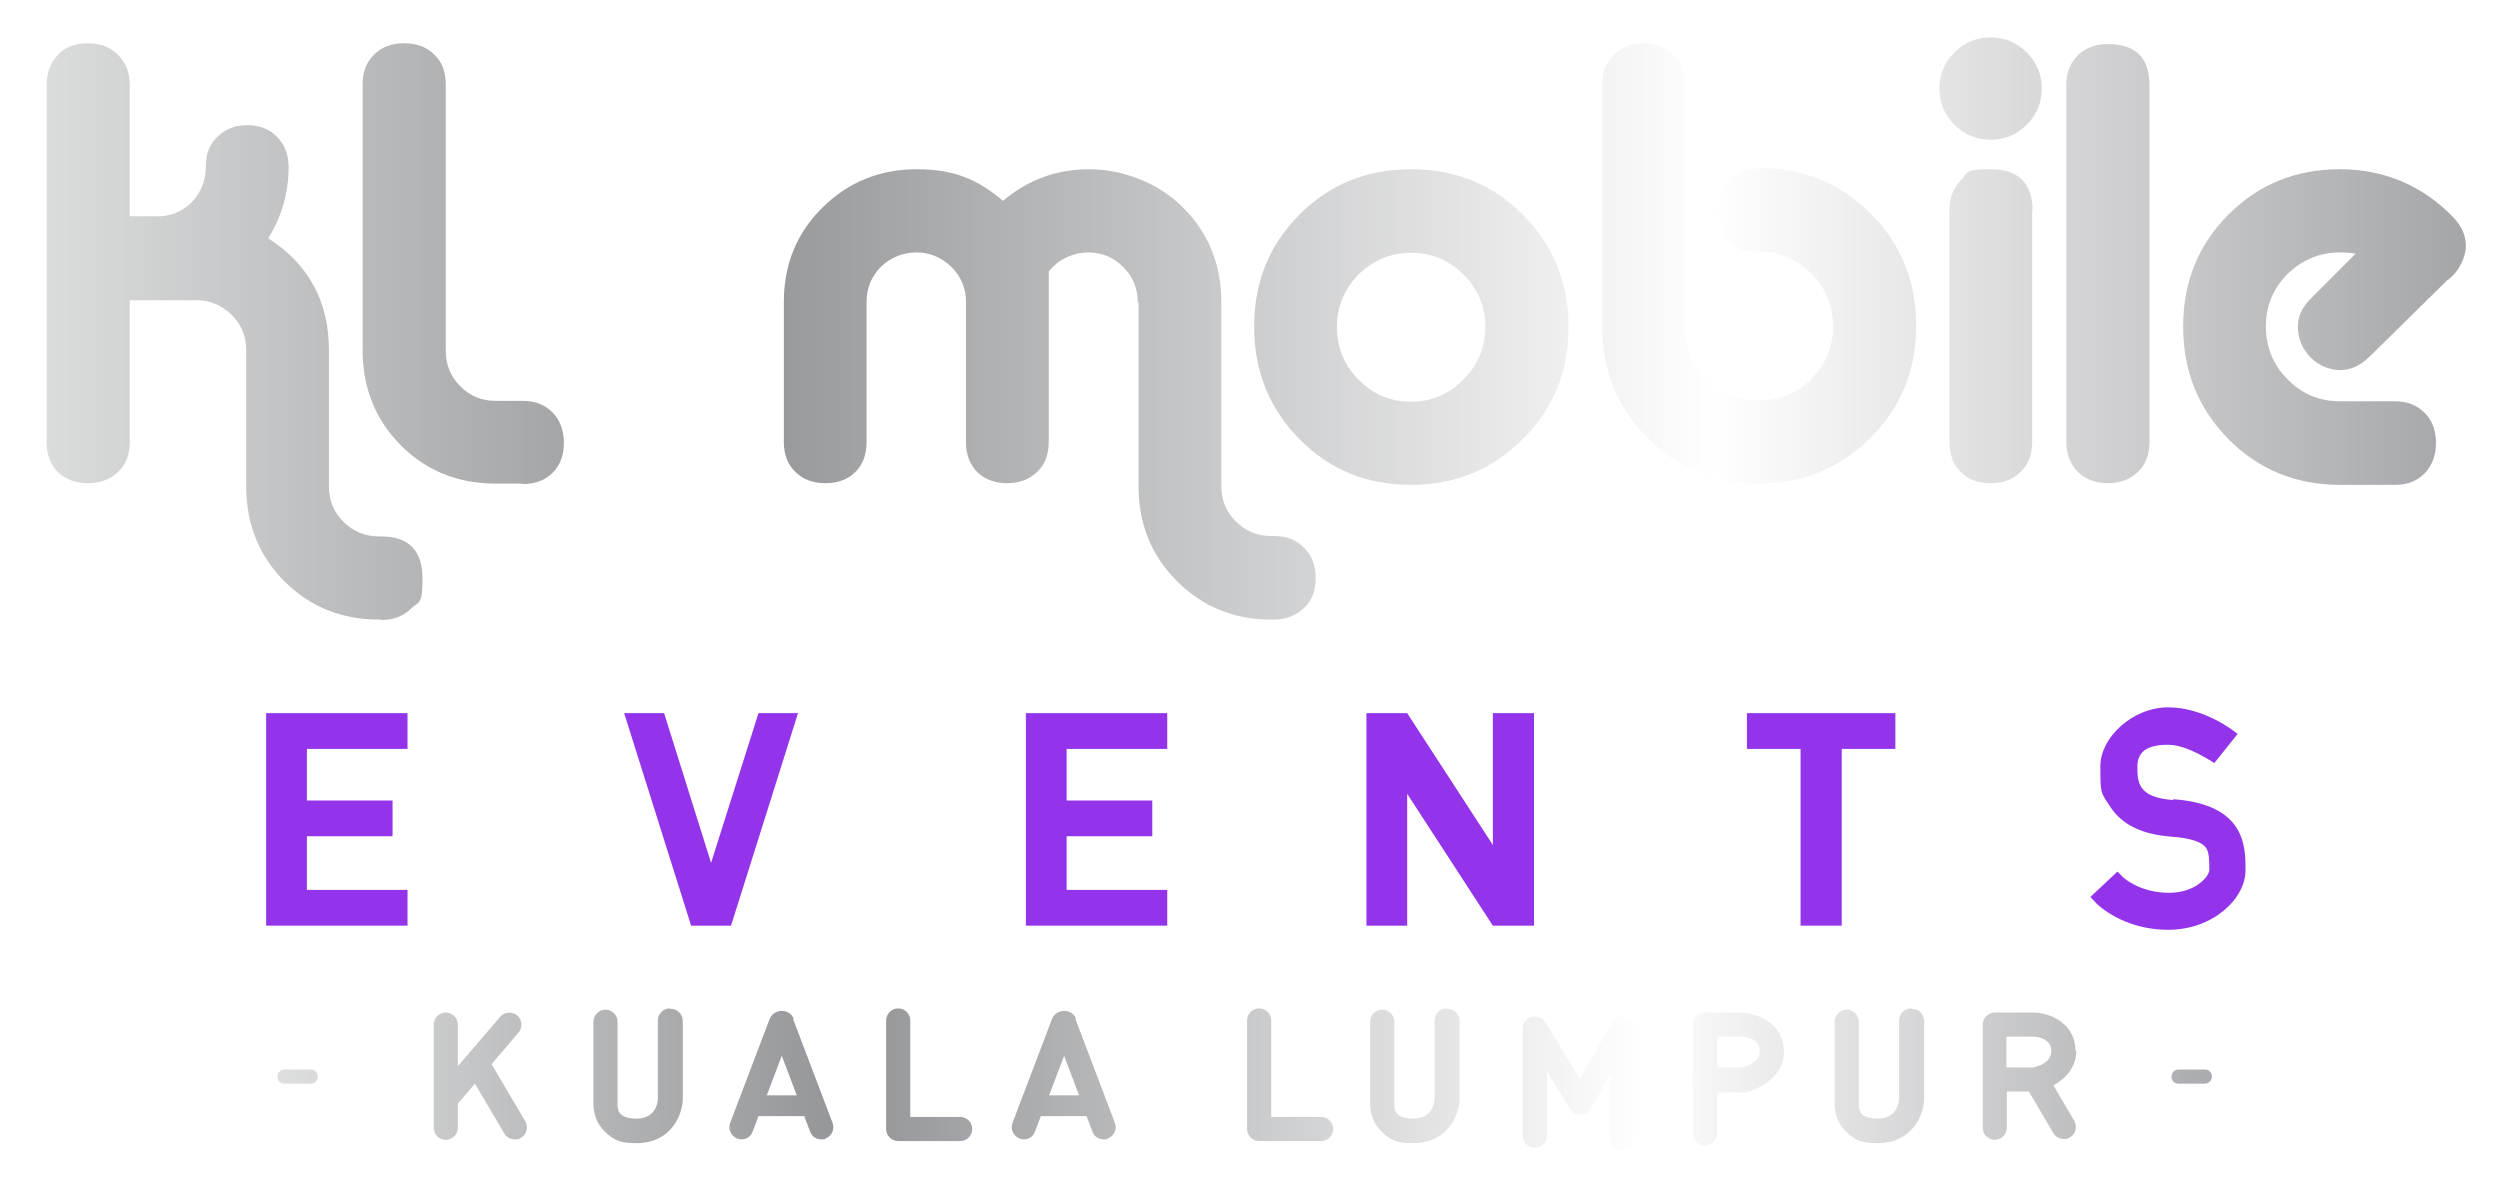
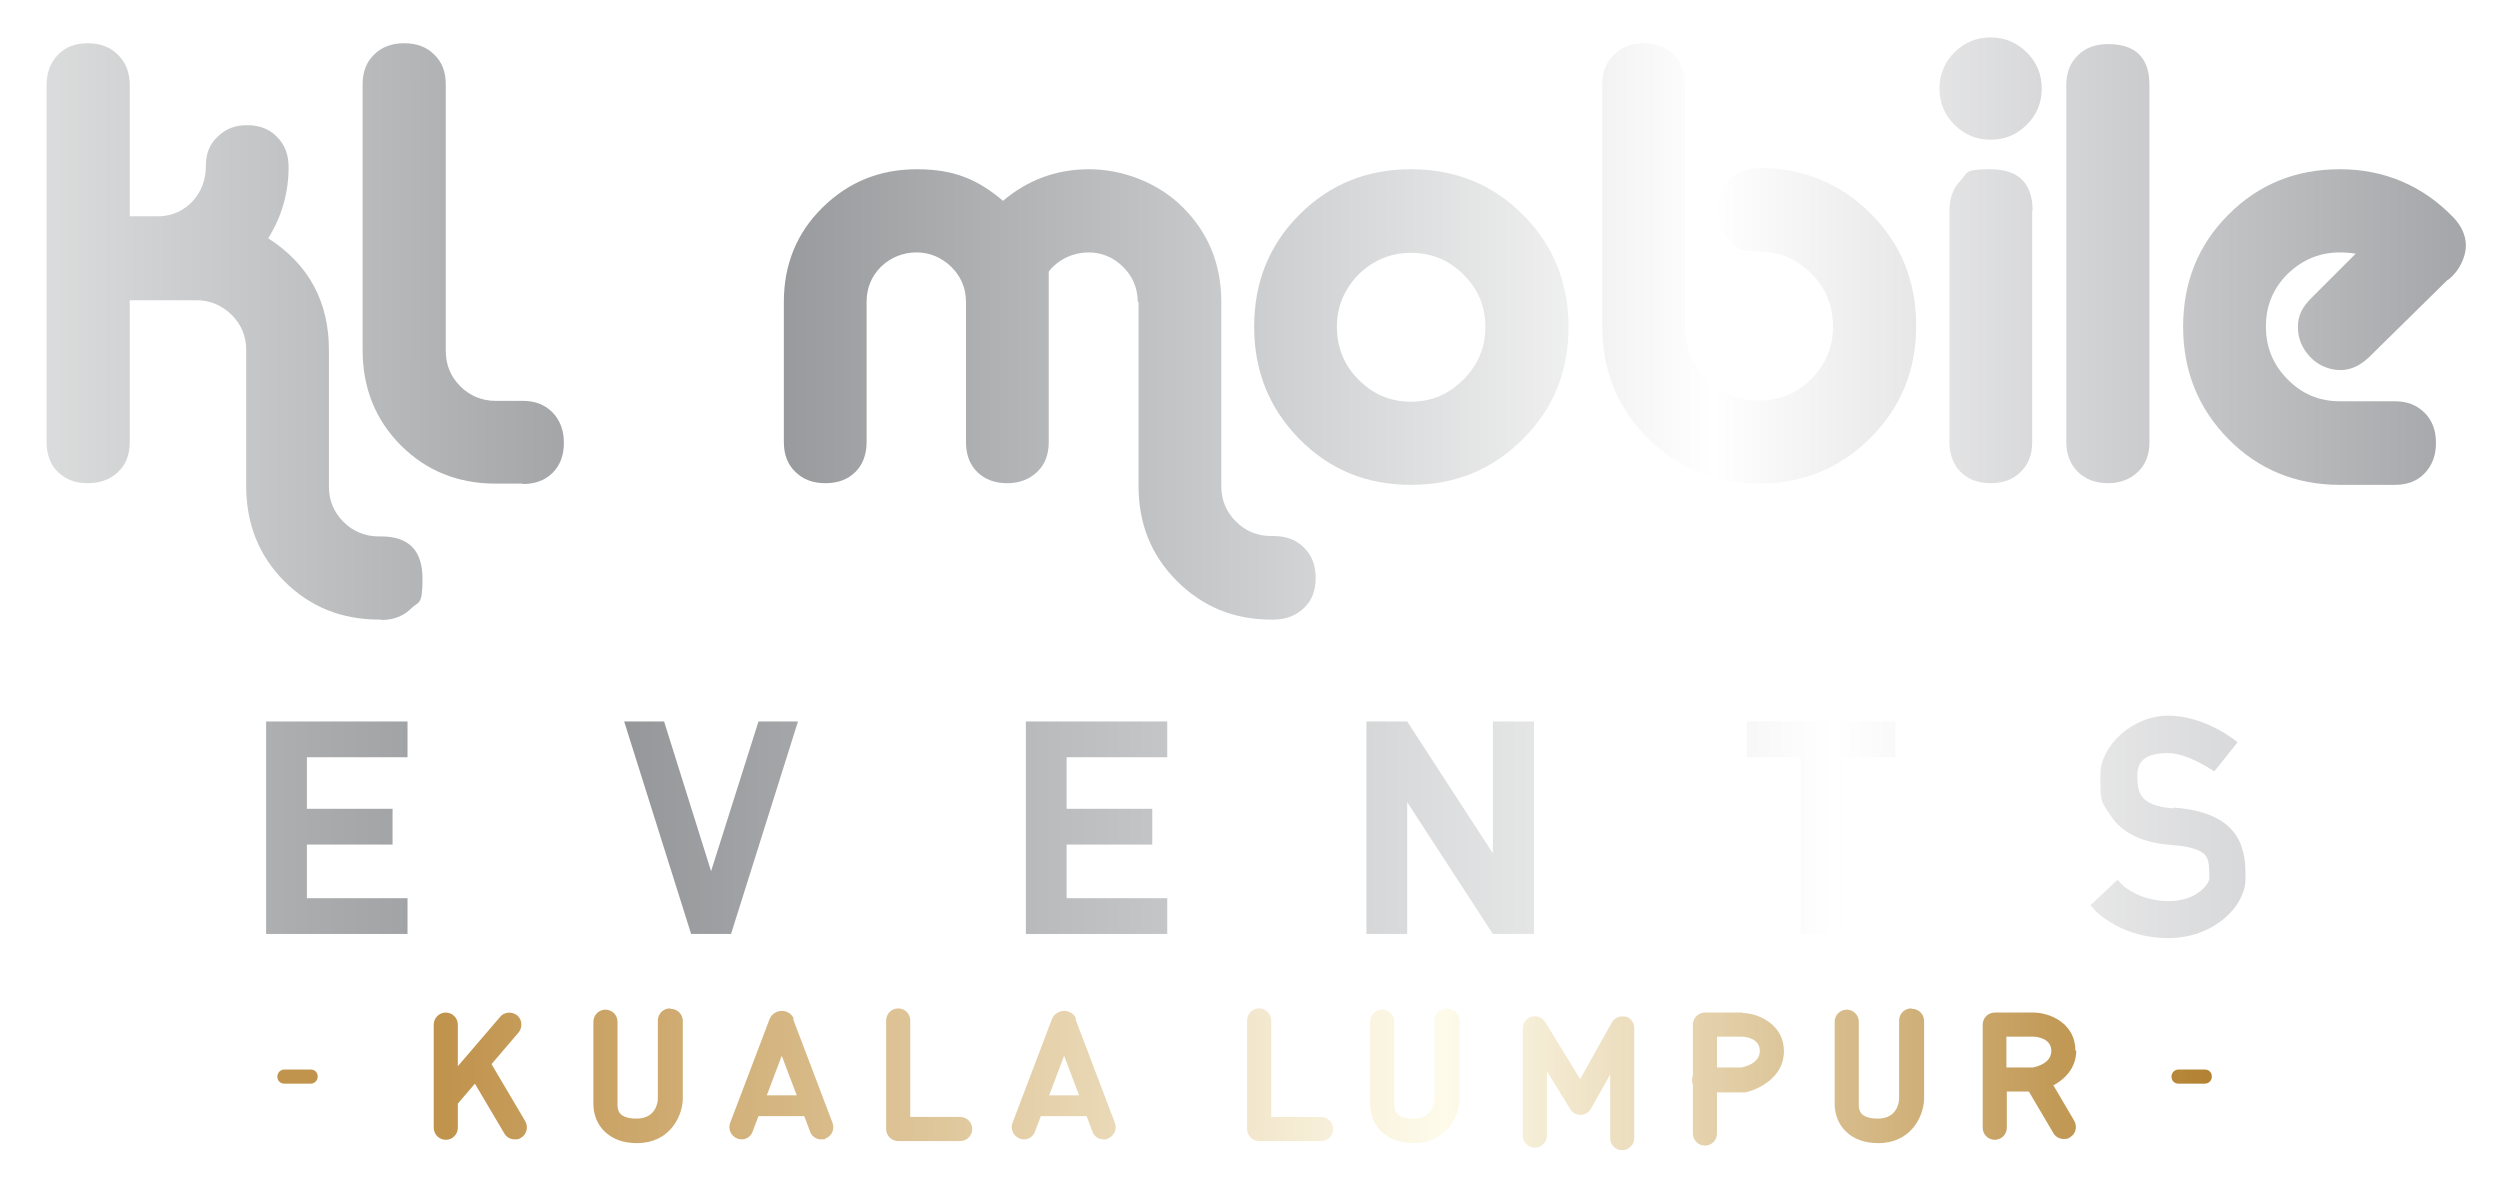
<svg xmlns="http://www.w3.org/2000/svg" xmlns:xlink="http://www.w3.org/1999/xlink" id="Layer_1" version="1.1" viewBox="0 0 601.2 284.1">
  <defs>
    <style>
      .st0 {
        fill: url(#linear-gradient2);
      }

      .st1 {
        fill: url(#linear-gradient1);
      }

      .st2 {
        fill: url(#linear-gradient9);
      }

      .st3 {
        fill: url(#linear-gradient3);
      }

      .st4 {
        fill: url(#linear-gradient6);
      }

      .st5 {
        fill: url(#linear-gradient8);
      }

      .st6 {
        fill: url(#linear-gradient7);
      }

      .st7 {
        fill: url(#linear-gradient5);
      }

      .st8 {
        fill: url(#linear-gradient4);
      }

      .st9 {
        fill: url(#linear-gradient18);
      }

      .st10 {
        fill: url(#linear-gradient13);
      }

      .st11 {
        fill: url(#linear-gradient12);
      }

      .st12 {
        fill: url(#linear-gradient15);
      }

      .st13 {
        fill: url(#linear-gradient16);
      }

      .st14 {
        fill: url(#linear-gradient11);
      }

      .st15 {
        fill: url(#linear-gradient10);
      }

      .st16 {
        fill: url(#linear-gradient17);
      }

      .st17 {
        fill: url(#linear-gradient14);
      }

      .st18 {
        fill: url(#linear-gradient19);
      }

      .st19 {
-         fill: url(#linear-gradient);
+         fill: url(#linear-gradient23);
      }

      .st20 {
-         fill: #9333ea;
+         fill: url(#linear-gradient22);
+       }
+ 
+       .st21 {
+         fill: url(#linear-gradient24);
+       }
+ 
+       .st22 {
+         fill: url(#linear-gradient25);
+       }
+ 
+       .st23 {
+         fill: url(#linear-gradient21);
+       }
+ 
+       .st24 {
+         fill: url(#linear-gradient20);
+       }
+ 
+       .st25 {
+         fill: url(#linear-gradient26);
+       }
+ 
+       .st26 {
+         fill: url(#linear-gradient);
      }
    </style>
-     <linearGradient id="linear-gradient" x1="60.5" y1="27.1" x2="538.2" y2="27.1" gradientTransform="translate(0 286) scale(1 -1)" gradientUnits="userSpaceOnUse">
+     <linearGradient id="linear-gradient" x1="60.5" y1="258.9" x2="538.2" y2="258.9" gradientUnits="userSpaceOnUse">
+       <stop offset=".1" stop-color="#c1944e" />
+       <stop offset=".6" stop-color="#fefbeb" />
+       <stop offset="1" stop-color="#b07d2b" />
+     </linearGradient>
+     <linearGradient id="linear-gradient1" x1="60.5" y1="258.8" x2="538.2" y2="258.8" xlink:href="#linear-gradient" />
+     <linearGradient id="linear-gradient2" x1="60.5" y1="258.5" x2="538.2" y2="258.5" xlink:href="#linear-gradient" />
+     <linearGradient id="linear-gradient3" x1="60.5" x2="538.2" xlink:href="#linear-gradient" />
+     <linearGradient id="linear-gradient4" x1="60.5" y1="258.7" x2="538.2" y2="258.7" xlink:href="#linear-gradient" />
+     <linearGradient id="linear-gradient5" x1="60.5" y1="258.7" x2="538.2" y2="258.7" xlink:href="#linear-gradient" />
+     <linearGradient id="linear-gradient6" x1="60.5" y1="258.7" x2="538.2" y2="258.7" xlink:href="#linear-gradient" />
+     <linearGradient id="linear-gradient7" x1="60.5" y1="258.4" x2="538.2" y2="258.4" xlink:href="#linear-gradient" />
+     <linearGradient id="linear-gradient8" x1="60.5" y1="258.5" x2="538.2" y2="258.5" xlink:href="#linear-gradient" />
+     <linearGradient id="linear-gradient9" x1="60.5" y1="258.4" x2="538.2" y2="258.4" xlink:href="#linear-gradient" />
+     <linearGradient id="linear-gradient10" x1="60.5" y1="258.8" x2="538.2" y2="258.8" xlink:href="#linear-gradient" />
+     <linearGradient id="linear-gradient11" x1="60.5" y1="259.4" x2="538.2" y2="259.4" xlink:href="#linear-gradient" />
+     <linearGradient id="linear-gradient12" x1="60.5" y1="260.5" x2="538.2" y2="260.5" xlink:href="#linear-gradient" />
+     <linearGradient id="linear-gradient13" x1="-83" y1="199" x2="665.6" y2="199" gradientUnits="userSpaceOnUse">
      <stop offset="0" stop-color="#e1e2e2" />
      <stop offset=".3" stop-color="#929497" />
      <stop offset=".7" stop-color="#fff" />
      <stop offset="1" stop-color="#a6a7aa" />
    </linearGradient>
-     <linearGradient id="linear-gradient1" x1="60.5" y1="27.2" x2="538.2" y2="27.2" xlink:href="#linear-gradient" />
-     <linearGradient id="linear-gradient2" x1="60.5" y1="27.4" x2="538.2" y2="27.4" xlink:href="#linear-gradient" />
-     <linearGradient id="linear-gradient3" y1="27.3" y2="27.3" xlink:href="#linear-gradient" />
-     <linearGradient id="linear-gradient4" y1="27.3" y2="27.3" xlink:href="#linear-gradient" />
-     <linearGradient id="linear-gradient5" y1="27.3" y2="27.3" xlink:href="#linear-gradient" />
-     <linearGradient id="linear-gradient6" y1="27.5" y2="27.5" xlink:href="#linear-gradient" />
-     <linearGradient id="linear-gradient7" x1="60.5" y1="27.4" x2="538.2" y2="27.4" xlink:href="#linear-gradient" />
-     <linearGradient id="linear-gradient8" y1="27.5" y2="27.5" xlink:href="#linear-gradient" />
-     <linearGradient id="linear-gradient9" y1="27.2" y2="27.2" xlink:href="#linear-gradient" />
-     <linearGradient id="linear-gradient10" y1="26.5" y2="26.5" xlink:href="#linear-gradient" />
-     <linearGradient id="linear-gradient11" y1="25.5" y2="25.5" xlink:href="#linear-gradient" />
-     <linearGradient id="linear-gradient12" x1="-2.7" y1="206.2" x2="589.8" y2="206.2" xlink:href="#linear-gradient" />
-     <linearGradient id="linear-gradient13" x1="-2.7" y1="222.6" x2="589.8" y2="222.6" gradientTransform="translate(0 286) scale(1 -1)" gradientUnits="userSpaceOnUse">
-       <stop offset="0" stop-color="#e1e2e2" />
-       <stop offset=".3" stop-color="#929497" />
-       <stop offset=".7" stop-color="#fff" />
-       <stop offset="1" stop-color="#a6a7aa" />
-     </linearGradient>
-     <linearGradient id="linear-gradient14" x1="-2.7" y1="191.2" x2="589.8" y2="191.2" gradientTransform="translate(0 286) scale(1 -1)" gradientUnits="userSpaceOnUse">
-       <stop offset="0" stop-color="#e1e2e2" />
-       <stop offset=".3" stop-color="#929497" />
-       <stop offset=".7" stop-color="#fff" />
-       <stop offset="1" stop-color="#a6a7aa" />
-     </linearGradient>
-     <linearGradient id="linear-gradient15" x1="-2.7" y1="207.4" x2="589.8" y2="207.4" gradientTransform="translate(0 286) scale(1 -1)" gradientUnits="userSpaceOnUse">
-       <stop offset="0" stop-color="#e1e2e2" />
-       <stop offset=".3" stop-color="#929497" />
-       <stop offset=".7" stop-color="#fff" />
-       <stop offset="1" stop-color="#a6a7aa" />
-     </linearGradient>
-     <linearGradient id="linear-gradient16" x1="-2.7" y1="222.6" x2="589.8" y2="222.6" gradientTransform="translate(0 286) scale(1 -1)" gradientUnits="userSpaceOnUse">
-       <stop offset="0" stop-color="#e1e2e2" />
-       <stop offset=".3" stop-color="#929497" />
-       <stop offset=".7" stop-color="#fff" />
-       <stop offset="1" stop-color="#a6a7aa" />
-     </linearGradient>
-     <linearGradient id="linear-gradient17" x1="-2.7" y1="223.4" x2="589.8" y2="223.4" gradientTransform="translate(0 286) scale(1 -1)" gradientUnits="userSpaceOnUse">
-       <stop offset="0" stop-color="#e1e2e2" />
-       <stop offset=".3" stop-color="#929497" />
-       <stop offset=".7" stop-color="#fff" />
-       <stop offset="1" stop-color="#a6a7aa" />
-     </linearGradient>
-     <linearGradient id="linear-gradient18" x1="-2.7" y1="222.6" x2="589.8" y2="222.6" gradientTransform="translate(0 286) scale(1 -1)" gradientUnits="userSpaceOnUse">
-       <stop offset="0" stop-color="#e1e2e2" />
-       <stop offset=".3" stop-color="#929497" />
-       <stop offset=".7" stop-color="#fff" />
-       <stop offset="1" stop-color="#a6a7aa" />
-     </linearGradient>
-     <linearGradient id="linear-gradient19" x1="-2.7" y1="207.3" x2="589.8" y2="207.3" gradientTransform="translate(0 286) scale(1 -1)" gradientUnits="userSpaceOnUse">
-       <stop offset="0" stop-color="#e1e2e2" />
-       <stop offset=".3" stop-color="#929497" />
-       <stop offset=".7" stop-color="#fff" />
-       <stop offset="1" stop-color="#a6a7aa" />
-     </linearGradient>
+     <linearGradient id="linear-gradient14" x1="-83" x2="665.6" xlink:href="#linear-gradient13" />
+     <linearGradient id="linear-gradient15" x1="-83" x2="665.6" xlink:href="#linear-gradient13" />
+     <linearGradient id="linear-gradient16" x1="-83" x2="665.6" xlink:href="#linear-gradient13" />
+     <linearGradient id="linear-gradient17" x1="-83" x2="665.6" xlink:href="#linear-gradient13" />
+     <linearGradient id="linear-gradient18" x1="-83" y1="199" x2="665.6" y2="199" xlink:href="#linear-gradient13" />
+     <linearGradient id="linear-gradient19" x1="-2.7" y1="79.7" x2="589.8" y2="79.7" xlink:href="#linear-gradient13" />
+     <linearGradient id="linear-gradient20" x1="-2.7" y1="63.3" x2="589.8" y2="63.3" xlink:href="#linear-gradient13" />
+     <linearGradient id="linear-gradient21" x1="-2.7" y1="94.9" x2="589.8" y2="94.9" xlink:href="#linear-gradient13" />
+     <linearGradient id="linear-gradient22" x1="-2.7" y1="78.7" x2="589.8" y2="78.7" xlink:href="#linear-gradient13" />
+     <linearGradient id="linear-gradient23" x1="-2.7" y1="63.3" x2="589.8" y2="63.3" xlink:href="#linear-gradient13" />
+     <linearGradient id="linear-gradient24" x1="-2.7" y1="62.6" x2="589.8" y2="62.6" xlink:href="#linear-gradient13" />
+     <linearGradient id="linear-gradient25" x1="-2.7" y1="63.5" x2="589.8" y2="63.5" xlink:href="#linear-gradient13" />
+     <linearGradient id="linear-gradient26" x1="-2.7" y1="78.7" x2="589.8" y2="78.7" xlink:href="#linear-gradient13" />
  </defs>
  <g>
-     <path class="st19" d="M74.7,257.2h-6.3c-.9,0-1.7.7-1.7,1.7s.7,1.7,1.7,1.7h6.3c.9,0,1.7-.7,1.7-1.7s-.7-1.7-1.7-1.7Z" />
-     <path class="st1" d="M118.2,255.9l6.5-7.6c1-1.2.9-3.1-.3-4.1-1.2-1-3.1-.9-4.1.3l-10.2,11.9v-10c0-1.6-1.3-2.9-2.9-2.9s-2.9,1.3-2.9,2.9v24.8c0,1.6,1.3,2.9,2.9,2.9s2.9-1.3,2.9-2.9v-5.8l4.1-4.8,7.1,12c.5.9,1.5,1.4,2.5,1.4s1-.1,1.5-.4c1.4-.8,1.8-2.6,1-4l-8.1-13.7h0Z" />
-     <path class="st0" d="M190.9,245c-.5-1.2-1.6-1.9-2.9-1.9s-2.4.7-2.9,1.9l-9.5,25c-.6,1.5.2,3.2,1.7,3.8.3.1.7.2,1,.2,1.2,0,2.3-.7,2.7-1.9l1.4-3.7h11l1.4,3.7c.4,1.2,1.5,1.9,2.7,1.9s.7,0,1-.2c1.5-.6,2.3-2.2,1.7-3.8l-9.5-25h.2ZM184.4,263.4l3.6-9.5,3.6,9.5h-7.2Z" />
-     <path class="st19" d="M530.2,257.2h-6.3c-.9,0-1.7.7-1.7,1.7s.7,1.7,1.7,1.7h6.3c.9,0,1.7-.7,1.7-1.7s-.7-1.7-1.7-1.7Z" />
-     <path class="st3" d="M161.1,242.5c-1.6,0-2.9,1.3-2.9,2.9v18.8c0,1.2-.7,4.8-5.1,4.8s-4.6-2.1-4.6-3.4h0v-19.9c0-1.6-1.3-2.9-2.9-2.9s-2.9,1.3-2.9,2.9v19.8c0,.6,0,3.9,2.6,6.5s4.5,2.9,7.9,2.9c7.7,0,10.8-6.2,11-10.4v-19c0-1.6-1.3-2.9-2.9-2.9h-.2Z" />
-     <path class="st8" d="M347.9,242.5c-1.6,0-2.9,1.3-2.9,2.9v18.8c0,1.2-.7,4.8-5.1,4.8s-4.6-2.1-4.6-3.4h0v-19.9c0-1.6-1.3-2.9-2.9-2.9s-2.9,1.3-2.9,2.9v19.8c0,.6,0,3.9,2.6,6.5s4.5,2.9,7.9,2.9c7.7,0,10.8-6.2,11-10.4v-19c0-1.6-1.3-2.9-2.9-2.9h-.2Z" />
-     <path class="st7" d="M459.6,242.5c-1.6,0-2.9,1.3-2.9,2.9v18.8c0,1.2-.7,4.8-5.1,4.8s-4.6-2.1-4.6-3.4h0v-19.9c0-1.6-1.3-2.9-2.9-2.9s-2.9,1.3-2.9,2.9v19.8c0,.6,0,3.9,2.6,6.5s4.5,2.9,7.9,2.9c7.7,0,10.8-6.2,11-10.4v-19c0-1.6-1.3-2.9-2.9-2.9h-.2Z" />
-     <path class="st4" d="M230.9,268.6h-12v-23.2c0-1.6-1.3-2.9-2.9-2.9s-2.9,1.3-2.9,2.9v26.1c0,1.6,1.3,2.9,2.9,2.9h14.9c1.6,0,2.9-1.3,2.9-2.9s-1.3-2.9-2.9-2.9Z" />
-     <path class="st6" d="M258.8,245c-.5-1.2-1.6-1.9-2.9-1.9s-2.4.7-2.9,1.9l-9.5,25c-.6,1.5.2,3.2,1.7,3.8.3.1.7.2,1,.2,1.2,0,2.3-.7,2.7-1.9l1.4-3.7h11l1.4,3.7c.4,1.2,1.5,1.9,2.7,1.9s.7,0,1-.2c1.5-.6,2.3-2.2,1.7-3.8l-9.5-25h.2ZM252.3,263.4l3.6-9.5,3.6,9.5h-7.2Z" />
-     <path class="st5" d="M317.7,268.6h-12v-23.2c0-1.6-1.3-2.9-2.9-2.9s-2.9,1.3-2.9,2.9v26.1c0,1.6,1.3,2.9,2.9,2.9h14.9c1.6,0,2.9-1.3,2.9-2.9s-1.3-2.9-2.9-2.9Z" />
-     <path class="st2" d="M499.1,252.7c0-6.5-5.9-9.1-9.9-9.2h-9.5c-1.6,0-2.9,1.3-2.9,2.9v24.8c0,1.6,1.3,2.9,2.9,2.9s2.9-1.3,2.9-2.9v-8.7h5.3l5.9,10c.5.9,1.5,1.4,2.5,1.4s1-.1,1.5-.4c1.4-.8,1.8-2.6,1-4l-5-8.5c2.8-1.5,5.5-4.2,5.5-8.4h-.2ZM482.5,249.3h6.5c.8,0,4.3.4,4.3,3.4s-3.5,3.8-4.4,4h-6.4v-7.4h0Z" />
-     <path class="st15" d="M419.1,243.5h-9.1c-1.6,0-2.9,1.3-2.9,2.9v12.3c-.1.3-.2.6-.2,1s0,.7.2,1v11.9c0,1.6,1.3,2.9,2.9,2.9s2.9-1.3,2.9-2.9v-9.9h6.8c3.2-.7,9.3-3.6,9.3-9.9s-5.9-9.1-9.9-9.2h0ZM418.8,256.7h-5.9v-7.4h6c.8,0,4.3.4,4.3,3.4s-3.5,3.8-4.4,4Z" />
-     <path class="st14" d="M390.9,244.5c-1.3-.3-2.6.2-3.3,1.4l-7.6,13.6-8.4-13.7c-.7-1.1-2-1.6-3.3-1.3-1.3.4-2.1,1.5-2.1,2.8v25.8c0,1.6,1.3,2.9,2.9,2.9s2.9-1.3,2.9-2.9v-15.5l5.6,9.1c.5.9,1.5,1.4,2.5,1.4h0c1,0,2-.6,2.5-1.5l4.6-8.2v15.3c0,1.6,1.3,2.9,2.9,2.9s2.9-1.3,2.9-2.9v-26.5c0-1.3-.9-2.5-2.2-2.8h.1Z" />
+     <path class="st26" d="M74.7,257.2h-6.3c-.9,0-1.7.7-1.7,1.7s.7,1.7,1.7,1.7h6.3c.9,0,1.7-.7,1.7-1.7s-.7-1.7-1.7-1.7Z" />
+     <path class="st1" d="M118.2,255.9l6.5-7.6c1-1.2.9-3.1-.3-4.1-1.2-1-3.1-.9-4.1.3l-10.2,11.9v-10c0-1.6-1.3-2.9-2.9-2.9s-2.9,1.3-2.9,2.9v24.8c0,1.6,1.3,2.9,2.9,2.9s2.9-1.3,2.9-2.9v-5.8l4.1-4.8,7.1,12c.5.9,1.5,1.4,2.5,1.4s1-.1,1.5-.4c1.4-.8,1.8-2.6,1-4l-8.1-13.7Z" />
+     <path class="st0" d="M190.9,245c-.5-1.2-1.6-1.9-2.9-1.9-1.2,0-2.4.7-2.9,1.9l-9.5,25c-.6,1.5.2,3.2,1.7,3.8.3.1.7.2,1,.2,1.2,0,2.3-.7,2.7-1.9l1.4-3.7h11l1.4,3.7c.4,1.2,1.5,1.9,2.7,1.9s.7,0,1-.2c1.5-.6,2.3-2.2,1.7-3.8l-9.5-25ZM184.4,263.4l3.6-9.5,3.6,9.5h-7.2Z" />
+     <path class="st3" d="M530.2,257.2h-6.3c-.9,0-1.7.7-1.7,1.7s.7,1.7,1.7,1.7h6.3c.9,0,1.7-.7,1.7-1.7s-.7-1.7-1.7-1.7Z" />
+     <path class="st8" d="M161.1,242.5c-1.6,0-2.9,1.3-2.9,2.9v18.8c0,1.2-.7,4.8-5.1,4.8s-4.6-2.1-4.6-3.4h0v-19.9c0-1.6-1.3-2.9-2.9-2.9s-2.9,1.3-2.9,2.9v19.8c0,.6,0,3.9,2.6,6.5,1.9,1.9,4.5,2.9,7.9,2.9,7.7,0,10.8-6.2,11-10.4v-19c0-1.6-1.3-2.9-2.9-2.9Z" />
+     <path class="st7" d="M347.9,242.5c-1.6,0-2.9,1.3-2.9,2.9v18.8c0,1.2-.7,4.8-5.1,4.8s-4.6-2.1-4.6-3.4h0v-19.9c0-1.6-1.3-2.9-2.9-2.9s-2.9,1.3-2.9,2.9v19.8c0,.6,0,3.9,2.6,6.5,1.9,1.9,4.5,2.9,7.9,2.9,7.7,0,10.8-6.2,11-10.4v-19c0-1.6-1.3-2.9-2.9-2.9Z" />
+     <path class="st4" d="M459.6,242.5c-1.6,0-2.9,1.3-2.9,2.9v18.8c0,1.2-.7,4.8-5.1,4.8s-4.6-2.1-4.6-3.4h0v-19.9c0-1.6-1.3-2.9-2.9-2.9s-2.9,1.3-2.9,2.9v19.8c0,.6,0,3.9,2.6,6.5,1.9,1.9,4.5,2.9,7.9,2.9,7.7,0,10.8-6.2,11-10.4v-19c0-1.6-1.3-2.9-2.9-2.9Z" />
+     <path class="st6" d="M230.9,268.6h-12v-23.2c0-1.6-1.3-2.9-2.9-2.9s-2.9,1.3-2.9,2.9v26.1c0,1.6,1.3,2.9,2.9,2.9h14.9c1.6,0,2.9-1.3,2.9-2.9s-1.3-2.9-2.9-2.9Z" />
+     <path class="st5" d="M258.8,245c-.5-1.2-1.6-1.9-2.9-1.9-1.2,0-2.4.7-2.9,1.9l-9.5,25c-.6,1.5.2,3.2,1.7,3.8.3.1.7.2,1,.2,1.2,0,2.3-.7,2.7-1.9l1.4-3.7h11l1.4,3.7c.4,1.2,1.5,1.9,2.7,1.9s.7,0,1-.2c1.5-.6,2.3-2.2,1.7-3.8l-9.5-25ZM252.3,263.4l3.6-9.5,3.6,9.5h-7.2Z" />
+     <path class="st2" d="M317.7,268.6h-12v-23.2c0-1.6-1.3-2.9-2.9-2.9s-2.9,1.3-2.9,2.9v26.1c0,1.6,1.3,2.9,2.9,2.9h14.9c1.6,0,2.9-1.3,2.9-2.9s-1.3-2.9-2.9-2.9Z" />
+     <path class="st15" d="M499.1,252.7c0-6.5-5.9-9.1-9.9-9.2h-9.1c0,0-.2,0-.2,0,0,0-.2,0-.2,0-1.6,0-2.9,1.3-2.9,2.9v24.8c0,1.6,1.3,2.9,2.9,2.9s2.9-1.3,2.9-2.9v-8.7h5.3l5.9,10c.5.9,1.5,1.4,2.5,1.4s1-.1,1.5-.4c1.4-.8,1.8-2.6,1-4l-5-8.5c2.8-1.5,5.5-4.2,5.5-8.4ZM482.5,249.3h6.5c.8,0,4.3.4,4.3,3.4s-3.5,3.8-4.4,4h-6.4v-7.4Z" />
+     <path class="st14" d="M419.1,243.5h-9.1c-1.6,0-2.9,1.3-2.9,2.9v12.3c-.1.3-.2.6-.2,1s0,.7.2,1v11.9c0,1.6,1.3,2.9,2.9,2.9s2.9-1.3,2.9-2.9v-9.9h6.8c3.2-.7,9.3-3.6,9.3-9.9s-5.9-9.1-9.9-9.2ZM418.8,256.7h-5.9v-7.4h6c.8,0,4.3.4,4.3,3.4s-3.5,3.8-4.4,4Z" />
+     <path class="st11" d="M390.9,244.5c-1.3-.3-2.6.2-3.3,1.4l-7.6,13.6-8.4-13.7c-.7-1.1-2-1.6-3.3-1.3-1.3.4-2.1,1.5-2.1,2.8v25.8c0,1.6,1.3,2.9,2.9,2.9s2.9-1.3,2.9-2.9v-15.5l5.6,9.1c.5.9,1.5,1.4,2.5,1.4h0c1,0,2-.6,2.5-1.5l4.6-8.2v15.3c0,1.6,1.3,2.9,2.9,2.9s2.9-1.3,2.9-2.9v-26.5c0-1.3-.9-2.5-2.2-2.8Z" />
  </g>
  <g>
-     <polygon class="st20" points="171 207.5 159.7 171.5 150.1 171.5 166.2 222.6 166.3 222.6 175.8 222.6 175.8 222.6 191.9 171.5 182.4 171.5 171 207.5" />
-     <polygon class="st20" points="66.5 171.5 64 171.5 64 222.6 66.5 222.6 73.8 222.6 98 222.6 98 214 73.8 214 73.8 201.1 94.4 201.1 94.4 192.5 73.8 192.5 73.8 180.1 98 180.1 98 171.5 73.8 171.5 66.5 171.5" />
-     <polygon class="st20" points="249.2 171.5 246.7 171.5 246.7 222.6 249.2 222.6 256.5 222.6 280.7 222.6 280.7 214 256.5 214 256.5 201.1 277.1 201.1 277.1 192.5 256.5 192.5 256.5 180.1 280.7 180.1 280.7 171.5 256.5 171.5 249.2 171.5" />
-     <polygon class="st20" points="359 203.2 338.4 171.5 328.6 171.5 328.6 222.6 338.4 222.6 338.4 190.9 359 222.6 368.9 222.6 368.9 171.5 359 171.5 359 203.2" />
-     <polygon class="st20" points="433 171.5 420.1 171.5 420.1 180.1 433 180.1 433 222.6 442.9 222.6 442.9 180.1 455.8 180.1 455.8 171.5 442.9 171.5 433 171.5" />
-     <path class="st20" d="M522.7,192.4c-8.7-.6-8.7-4.4-8.7-8.1s2.6-5.2,7.4-5.2,11,4.4,11.1,4.4l2.8-3.5,2.8-3.5c-.8-.7-8.1-6.4-16.7-6.4s-16.3,7.3-16.3,14.1,0,6.2,2.5,10c2.8,4.2,7.7,6.5,14.6,7,4.3.3,7.3,1.2,8.3,2.7.8,1.1.8,3.2.8,5.3h0c0,1.4-3.1,5.5-9.7,5.5s-10.4-3.2-10.9-3.6l-1.5-1.5-6.5,6.1,1.5,1.6h0c.3.3,6.4,6.3,17.2,6.3s18.6-7.5,18.6-14.3v-.2c0-5.5,0-15.7-17.4-16.9v.2Z" />
+     <polygon class="st10" points="171 209.5 159.7 173.5 150.1 173.5 166.2 224.6 166.3 224.6 175.8 224.6 175.8 224.6 191.9 173.5 182.4 173.5 171 209.5" />
+     <polygon class="st17" points="66.5 173.5 64 173.5 64 224.6 66.5 224.6 73.8 224.6 98 224.6 98 216 73.8 216 73.8 203.1 94.4 203.1 94.4 194.5 73.8 194.5 73.8 182.1 98 182.1 98 173.5 73.8 173.5 66.5 173.5" />
+     <polygon class="st12" points="249.2 173.5 246.7 173.5 246.7 224.6 249.2 224.6 256.5 224.6 280.7 224.6 280.7 216 256.5 216 256.5 203.1 277.1 203.1 277.1 194.5 256.5 194.5 256.5 182.1 280.7 182.1 280.7 173.5 256.5 173.5 249.2 173.5" />
+     <polygon class="st13" points="359 205.2 338.4 173.5 328.6 173.5 328.6 224.6 338.4 224.6 338.4 192.9 359 224.6 368.9 224.6 368.9 173.5 359 173.5 359 205.2" />
+     <polygon class="st16" points="433 173.5 420.1 173.5 420.1 182.1 433 182.1 433 224.6 442.9 224.6 442.9 182.1 455.8 182.1 455.8 173.5 442.9 173.5 433 173.5" />
+     <path class="st9" d="M522.7,194.4c-8.7-.6-8.7-4.4-8.7-8.1s2.6-5.2,7.4-5.2,11,4.4,11.1,4.4l2.8-3.5,2.8-3.5c-.8-.7-8.1-6.4-16.7-6.4s-16.3,7.3-16.3,14.1,0,6.2,2.5,10c2.8,4.2,7.7,6.5,14.6,7,4.3.3,7.3,1.2,8.3,2.7.8,1.1.8,3.2.8,5.3h0c0,1.4-3.1,5.5-9.7,5.5s-10.4-3.2-10.9-3.6l-1.5-1.5-6.5,6.1,1.5,1.6h0c.3.3,6.4,6.3,17.2,6.3s18.6-7.5,18.6-14.3v-.2c0-5.5,0-15.7-17.4-16.9Z" />
  </g>
  <g>
-     <path class="st11" d="M91.8,149h-.6c-9.1,0-16.7-3.1-22.8-9.2-6.1-6.1-9.2-13.8-9.2-22.9v-32.8c0-3.3-1.2-6.1-3.5-8.4-2.4-2.3-5.2-3.5-8.4-3.5h-16.1v34.1c0,3-.9,5.4-2.8,7.2-1.9,1.8-4.3,2.7-7.3,2.7s-5.3-.9-7.2-2.7c-1.8-1.8-2.7-4.2-2.7-7.2V20.5c0-3,.9-5.4,2.7-7.3,1.8-1.9,4.2-2.8,7.2-2.8s5.4.9,7.3,2.8c1.9,1.9,2.8,4.3,2.8,7.3v31.5h7.5c3.1-.2,5.7-1.5,7.8-3.8,2-2.3,3-5.1,3-8.2s.9-5.3,2.8-7.1c1.9-1.9,4.2-2.8,7.1-2.8s5.4.9,7.2,2.8c1.9,1.9,2.8,4.3,2.8,7.3,0,6.1-1.6,11.8-4.9,17.1,9.8,6.3,14.6,15.3,14.6,26.9v32.8c0,3.4,1.2,6.2,3.5,8.5s5.2,3.5,8.5,3.5h.6c6.6,0,9.9,3.4,9.9,10.1s-.9,5.4-2.7,7.2c-1.8,1.8-4.2,2.8-7.2,2.8h0Z" />
-     <path class="st10" d="M125.7,116.3h-6.5c-9.1,0-16.7-3.1-22.8-9.2-6.1-6.1-9.2-13.8-9.2-22.9V20.3c0-3,.9-5.4,2.8-7.2,1.8-1.8,4.2-2.7,7.2-2.7s5.4.9,7.2,2.7c1.9,1.8,2.8,4.2,2.8,7.2v64c0,3.4,1.1,6.2,3.5,8.6s5.2,3.5,8.5,3.5h6.5c3,0,5.3.9,7.2,2.8,1.8,1.9,2.7,4.3,2.7,7.3s-.9,5.4-2.7,7.2c-1.8,1.8-4.2,2.7-7.2,2.7h0Z" />
-     <path class="st17" d="M273.6,72.6c0-3.3-1.2-6.1-3.5-8.4-2.3-2.3-5.1-3.5-8.4-3.5s-7.1,1.5-9.5,4.6v41c0,3-.9,5.4-2.8,7.2-1.9,1.8-4.3,2.7-7.2,2.7s-5.4-.9-7.2-2.7c-1.8-1.8-2.7-4.2-2.7-7.2v-33.7c0-3.3-1.2-6.1-3.5-8.4-2.4-2.3-5.2-3.5-8.4-3.5s-6.2,1.2-8.5,3.4c-2.3,2.3-3.5,5.1-3.5,8.5v33.7c0,3-.9,5.4-2.7,7.2-1.8,1.8-4.2,2.7-7.2,2.7s-5.4-.9-7.2-2.7c-1.9-1.8-2.8-4.2-2.8-7.2v-33.7c0-9,3.1-16.6,9.3-22.7,6.2-6.1,13.7-9.2,22.7-9.2s14.7,2.5,20.7,7.6c5.9-5,12.8-7.6,20.7-7.6s16.5,3.1,22.6,9.2c6.1,6.1,9.2,13.7,9.2,22.7v44.3c0,3.4,1.2,6.2,3.5,8.5s5.1,3.5,8.5,3.5h.6c3,0,5.4.9,7.3,2.8,1.9,1.9,2.8,4.3,2.8,7.3s-.9,5.4-2.8,7.2-4.3,2.8-7.3,2.8h-.6c-9,0-16.5-3.1-22.7-9.3s-9.2-13.8-9.2-22.8v-44.3h-.2Z" />
-     <path class="st12" d="M339.3,40.7c10.6,0,19.6,3.6,26.9,10.9s11,16.3,11,27-3.6,19.7-11,27c-7.3,7.3-16.2,11-26.9,11s-19.6-3.7-26.8-11c-7.2-7.3-10.9-16.3-10.9-27s3.6-19.7,10.9-27,16.2-10.9,26.8-10.9ZM339.3,60.8c-4.9,0-9.1,1.8-12.6,5.2-3.4,3.5-5.2,7.7-5.2,12.6s1.7,9.2,5.2,12.7,7.6,5.3,12.6,5.3,9.1-1.8,12.6-5.3,5.3-7.7,5.3-12.7-1.8-9.2-5.3-12.6c-3.5-3.5-7.7-5.2-12.6-5.2Z" />
-     <path class="st13" d="M423,40.4c10.6,0,19.6,3.7,26.9,11s10.9,16.3,10.9,27-3.7,19.6-11,26.9-16.3,11-26.8,11-19.5-3.7-26.8-11-10.9-16.3-10.9-26.9V20.3c0-2.9.9-5.3,2.8-7.1,1.9-1.9,4.2-2.8,7.1-2.8s5.4.9,7.2,2.7c1.9,1.8,2.8,4.2,2.8,7.2v58.2c0,5,1.7,9.1,5.2,12.6,3.4,3.5,7.6,5.2,12.6,5.2s9.1-1.7,12.6-5.2,5.2-7.7,5.2-12.6-1.7-9.2-5.2-12.7-7.7-5.3-12.6-5.3-5.4-.9-7.2-2.7c-1.8-1.8-2.7-4.2-2.7-7.2s.9-5.4,2.7-7.3c1.8-1.9,4.2-2.8,7.2-2.8h0Z" />
-     <path class="st16" d="M487.4,12.6c2.4,2.4,3.6,5.3,3.6,8.7s-1.2,6.3-3.6,8.7-5.3,3.6-8.7,3.6-6.3-1.2-8.7-3.6c-2.4-2.4-3.6-5.3-3.6-8.7s1.2-6.3,3.6-8.7c2.4-2.4,5.3-3.6,8.7-3.6s6.2,1.2,8.7,3.6ZM488.8,50.7c0-6.6-3.4-10-10.1-10s-5.4.9-7.2,2.7c-1.8,1.8-2.7,4.2-2.7,7.2v55.7c0,3,.9,5.4,2.7,7.2,1.8,1.8,4.2,2.7,7.2,2.7s5.4-.9,7.2-2.7c1.9-1.8,2.8-4.2,2.8-7.2v-55.7h.1Z" />
-     <path class="st9" d="M516.9,20.5v85.8c0,3-.9,5.4-2.8,7.2-1.9,1.8-4.3,2.7-7.2,2.7s-5.3-.9-7.2-2.7c-1.8-1.8-2.8-4.2-2.8-7.2V20.5c0-3,.9-5.4,2.8-7.2,1.8-1.8,4.2-2.7,7.2-2.7,6.7,0,10,3.3,10,9.9Z" />
-     <path class="st18" d="M588.6,67.3l-18.9,18.6c-2.2,2.1-4.5,3.1-6.9,3.1s-5.2-1-7.2-3.1-3-4.5-3-7.3,1.1-4.8,3.3-7l10.6-10.6c-1.3-.2-2.6-.3-3.8-.3-4.9,0-9.1,1.8-12.6,5.2-3.5,3.5-5.2,7.7-5.2,12.6s1.7,9.2,5.2,12.7c3.4,3.5,7.6,5.3,12.6,5.3h13.2c3,0,5.3.9,7.2,2.8,1.8,1.8,2.7,4.2,2.7,7.2s-.9,5.4-2.7,7.3-4.2,2.8-7.2,2.8h-13.2c-10.6,0-19.6-3.7-26.8-11s-10.9-16.3-10.9-27,3.6-19.7,10.9-27c7.3-7.3,16.2-10.9,26.8-10.9s19.9,3.9,27.3,11.6c2,2.1,3,4.4,3,6.8s-1.4,6-4.3,8.2h0Z" />
+     <path class="st18" d="M91.8,149h-.6c-9.1,0-16.7-3.1-22.8-9.2-6.1-6.1-9.2-13.8-9.2-22.9v-32.8c0-3.3-1.2-6.1-3.5-8.4-2.4-2.3-5.2-3.5-8.4-3.5h-16.1v34.1c0,3-.9,5.4-2.8,7.2-1.9,1.8-4.3,2.7-7.3,2.7s-5.3-.9-7.2-2.7c-1.8-1.8-2.7-4.2-2.7-7.2V20.5c0-3,.9-5.4,2.7-7.3,1.8-1.9,4.2-2.8,7.2-2.8s5.4.9,7.3,2.8c1.9,1.9,2.8,4.3,2.8,7.3v31.5h7.5c3.1-.2,5.7-1.5,7.8-3.8,2-2.3,3-5.1,3-8.2s.9-5.3,2.8-7.1c1.9-1.9,4.2-2.8,7.1-2.8s5.4.9,7.2,2.8c1.9,1.9,2.8,4.3,2.8,7.3,0,6.1-1.6,11.8-4.9,17.1,9.8,6.3,14.6,15.3,14.6,26.9v32.8c0,3.4,1.2,6.2,3.5,8.5,2.3,2.3,5.2,3.5,8.5,3.5h.6c6.6,0,9.9,3.4,9.9,10.1s-.9,5.4-2.7,7.2c-1.8,1.8-4.2,2.8-7.2,2.8Z" />
+     <path class="st24" d="M125.7,116.3h-6.5c-9.1,0-16.7-3.1-22.8-9.2-6.1-6.1-9.2-13.8-9.2-22.9V20.3c0-3,.9-5.4,2.8-7.2,1.8-1.8,4.2-2.7,7.2-2.7s5.4.9,7.2,2.7c1.9,1.8,2.8,4.2,2.8,7.2v64c0,3.4,1.1,6.2,3.5,8.6,2.3,2.3,5.2,3.5,8.5,3.5h6.5c3,0,5.3.9,7.2,2.8,1.8,1.9,2.7,4.3,2.7,7.3s-.9,5.4-2.7,7.2c-1.8,1.8-4.2,2.7-7.2,2.7Z" />
+     <path class="st23" d="M273.6,72.6c0-3.3-1.2-6.1-3.5-8.4-2.3-2.3-5.1-3.5-8.4-3.5s-7.1,1.5-9.5,4.6v41c0,3-.9,5.4-2.8,7.2-1.9,1.8-4.3,2.7-7.2,2.7s-5.4-.9-7.2-2.7c-1.8-1.8-2.7-4.2-2.7-7.2v-33.7c0-3.3-1.2-6.1-3.5-8.4-2.4-2.3-5.2-3.5-8.4-3.5s-6.2,1.2-8.5,3.4c-2.3,2.3-3.5,5.1-3.5,8.5v33.7c0,3-.9,5.4-2.7,7.2-1.8,1.8-4.2,2.7-7.2,2.7s-5.4-.9-7.2-2.7c-1.9-1.8-2.8-4.2-2.8-7.2v-33.7c0-9,3.1-16.6,9.3-22.7,6.2-6.1,13.7-9.2,22.7-9.2s14.7,2.5,20.7,7.6c5.9-5,12.8-7.6,20.7-7.6s16.5,3.1,22.6,9.2c6.1,6.1,9.2,13.7,9.2,22.7v44.3c0,3.4,1.2,6.2,3.5,8.5,2.3,2.3,5.1,3.5,8.5,3.5h.6c3,0,5.4.9,7.3,2.8,1.9,1.9,2.8,4.3,2.8,7.3s-.9,5.4-2.8,7.2c-1.9,1.8-4.3,2.8-7.3,2.8h-.6c-9,0-16.5-3.1-22.7-9.3-6.2-6.2-9.2-13.8-9.2-22.8v-44.3Z" />
+     <path class="st20" d="M339.3,40.7c10.6,0,19.6,3.6,26.9,10.9,7.3,7.3,11,16.3,11,27s-3.6,19.7-11,27c-7.3,7.3-16.2,11-26.9,11s-19.6-3.7-26.8-11c-7.2-7.3-10.9-16.3-10.9-27s3.6-19.7,10.9-27c7.3-7.3,16.2-10.9,26.8-10.9ZM339.3,60.8c-4.9,0-9.1,1.8-12.6,5.2-3.4,3.5-5.2,7.7-5.2,12.6s1.7,9.2,5.2,12.7c3.5,3.5,7.6,5.3,12.6,5.3s9.1-1.8,12.6-5.3c3.5-3.5,5.3-7.7,5.3-12.7s-1.8-9.2-5.3-12.6c-3.5-3.5-7.7-5.2-12.6-5.2Z" />
+     <path class="st19" d="M423,40.4c10.6,0,19.6,3.7,26.9,11,7.3,7.3,10.9,16.3,10.9,27s-3.7,19.6-11,26.9c-7.3,7.3-16.3,11-26.8,11s-19.5-3.7-26.8-11c-7.3-7.3-10.9-16.3-10.9-26.9V20.3c0-2.9.9-5.3,2.8-7.1,1.9-1.9,4.2-2.8,7.1-2.8s5.4.9,7.2,2.7c1.9,1.8,2.8,4.2,2.8,7.2v58.2c0,5,1.7,9.1,5.2,12.6,3.4,3.5,7.6,5.2,12.6,5.2s9.1-1.7,12.6-5.2c3.5-3.5,5.2-7.7,5.2-12.6s-1.7-9.2-5.2-12.7c-3.5-3.5-7.7-5.3-12.6-5.3s-5.4-.9-7.2-2.7c-1.8-1.8-2.7-4.2-2.7-7.2s.9-5.4,2.7-7.3c1.8-1.9,4.2-2.8,7.2-2.8Z" />
+     <path class="st21" d="M487.4,12.6c2.4,2.4,3.6,5.3,3.6,8.7s-1.2,6.3-3.6,8.7c-2.4,2.4-5.3,3.6-8.7,3.6s-6.3-1.2-8.7-3.6c-2.4-2.4-3.6-5.3-3.6-8.7s1.2-6.3,3.6-8.7c2.4-2.4,5.3-3.6,8.7-3.6s6.2,1.2,8.7,3.6ZM488.8,50.7c0-6.6-3.4-10-10.1-10s-5.4.9-7.2,2.7c-1.8,1.8-2.7,4.2-2.7,7.2v55.7c0,3,.9,5.4,2.7,7.2,1.8,1.8,4.2,2.7,7.2,2.7s5.4-.9,7.2-2.7c1.9-1.8,2.8-4.2,2.8-7.2v-55.7Z" />
+     <path class="st22" d="M516.9,20.5v85.8c0,3-.9,5.4-2.8,7.2-1.9,1.8-4.3,2.7-7.2,2.7s-5.3-.9-7.2-2.7c-1.8-1.8-2.8-4.2-2.8-7.2V20.5c0-3,.9-5.4,2.8-7.2,1.8-1.8,4.2-2.7,7.2-2.7,6.7,0,10,3.3,10,9.9Z" />
+     <path class="st25" d="M588.6,67.3l-18.9,18.6c-2.2,2.1-4.5,3.1-6.9,3.1s-5.2-1-7.2-3.1c-2-2.1-3-4.5-3-7.3s1.1-4.8,3.3-7l10.6-10.6c-1.3-.2-2.6-.3-3.8-.3-4.9,0-9.1,1.8-12.6,5.2-3.5,3.5-5.2,7.7-5.2,12.6s1.7,9.2,5.2,12.7c3.4,3.5,7.6,5.3,12.6,5.3h13.2c3,0,5.3.9,7.2,2.8,1.8,1.8,2.7,4.2,2.7,7.2s-.9,5.4-2.7,7.3c-1.8,1.9-4.2,2.8-7.2,2.8h-13.2c-10.6,0-19.6-3.7-26.8-11-7.2-7.3-10.9-16.3-10.9-27s3.6-19.7,10.9-27c7.3-7.3,16.2-10.9,26.8-10.9s19.9,3.9,27.3,11.6c2,2.1,3,4.4,3,6.8s-1.4,6-4.3,8.2Z" />
  </g>
</svg>
